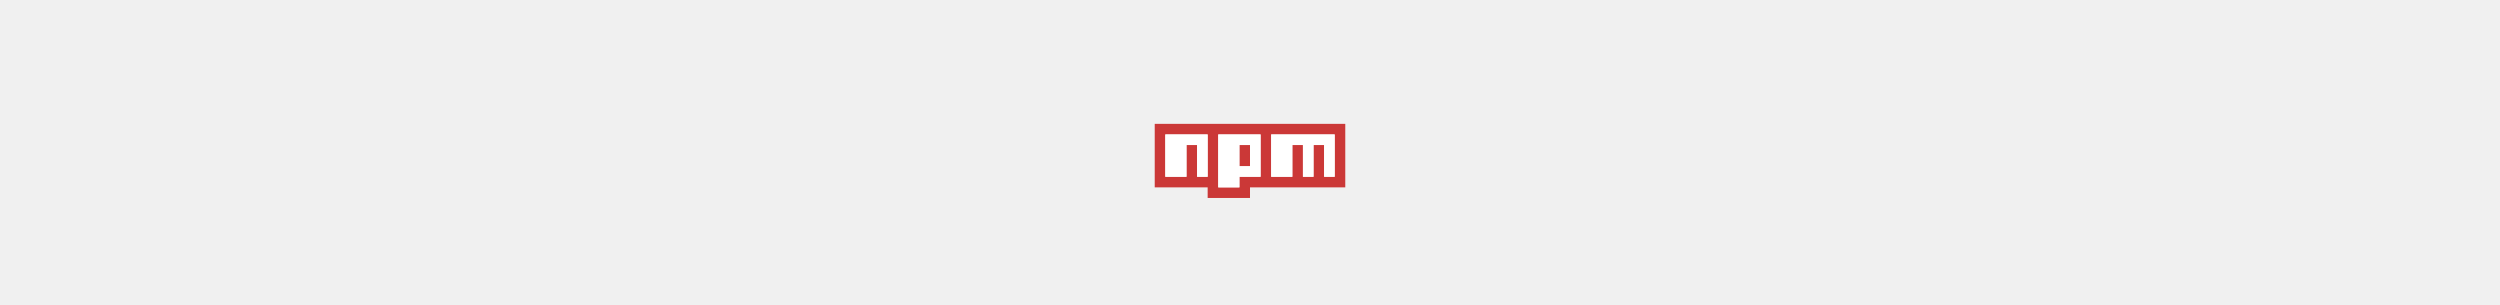
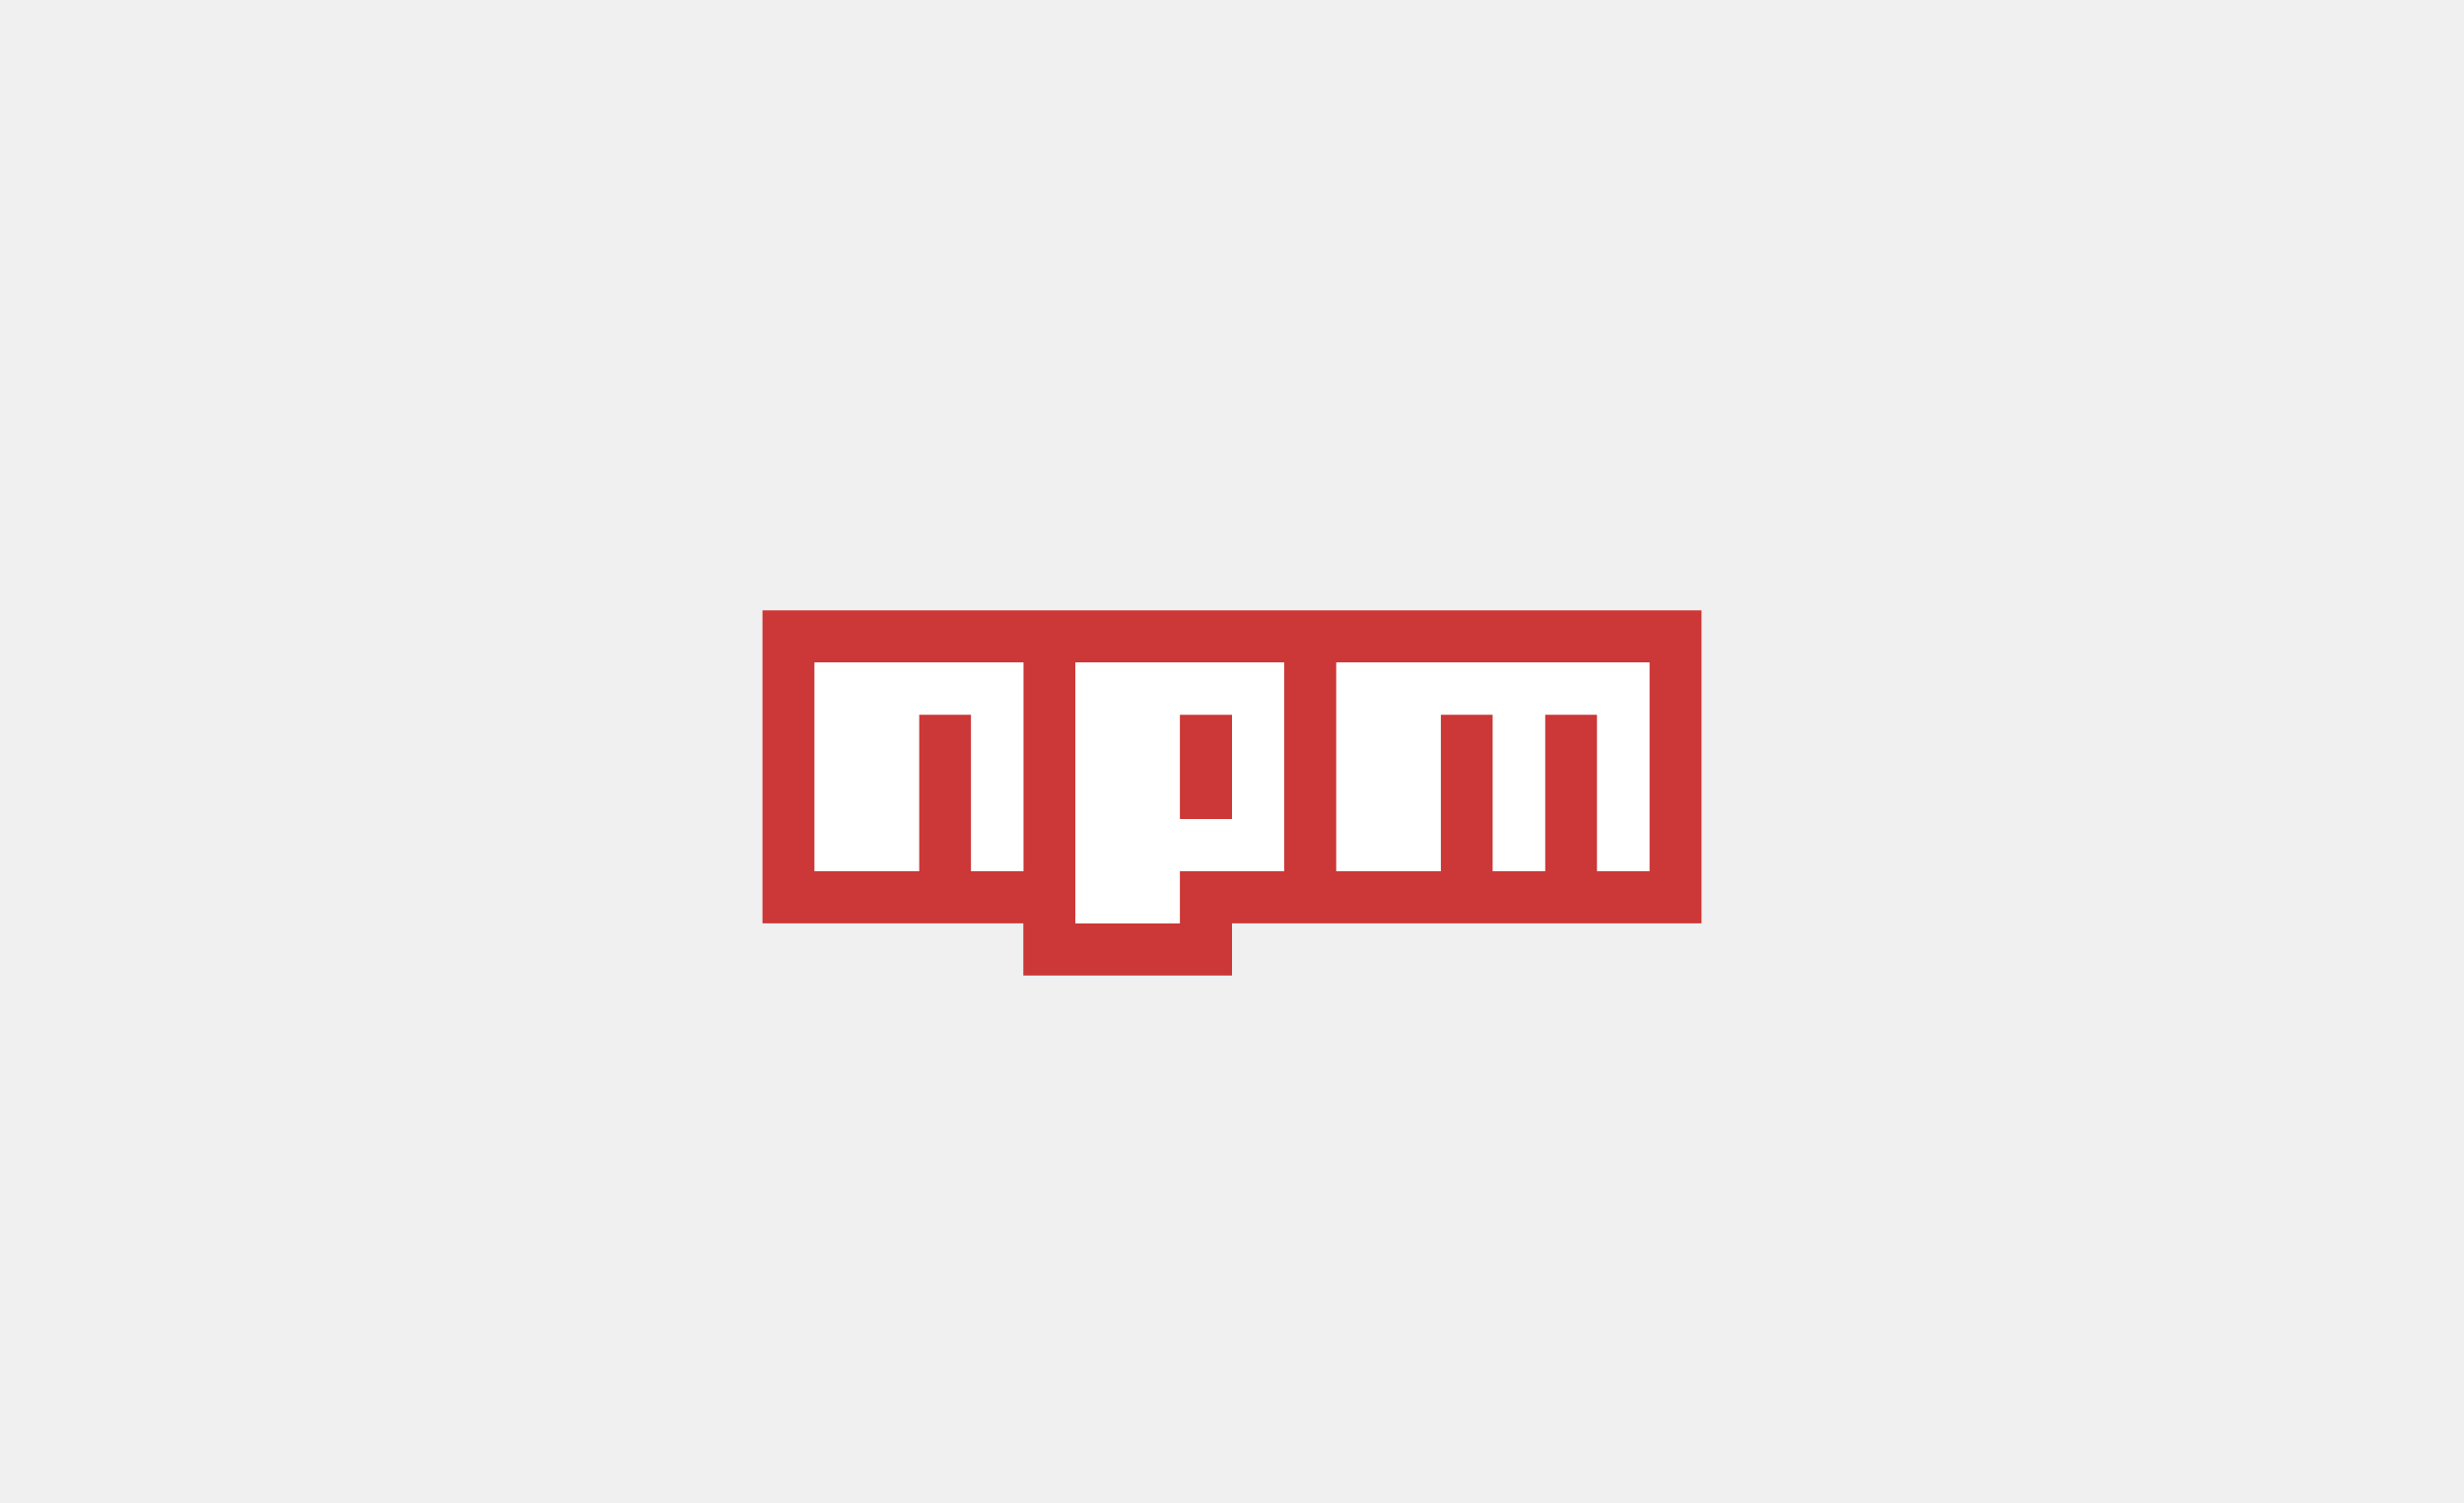
- <svg xmlns="http://www.w3.org/2000/svg" width="164px" height="20px" viewBox="0 0 64 64" fill="none">
+ <svg xmlns="http://www.w3.org/2000/svg" width="164px" height="100px" viewBox="0 0 64 64" fill="none">
  <path d="M12 26h40v13.333H32v2.223h-8.889v-2.223H12V26zm2.222 11.111h4.445v-6.667h2.222v6.667h2.222v-8.889h-8.889v8.89zm11.111-8.889v11.111h4.445v-2.222h4.444v-8.889h-8.889zm4.445 2.222H32v4.445h-2.222v-4.445zm6.666-2.222v8.89h4.445v-6.668h2.222v6.667h2.222v-6.667h2.223v6.667h2.222v-8.889H36.444z" fill="#CB3837" />
  <path d="M14.222 37.111h4.445v-6.667h2.222v6.667h2.222v-8.889h-8.889v8.89zM25.333 28.222v11.111h4.445v-2.222h4.444v-8.889h-8.889zM32 34.89h-2.222v-4.445H32v4.445zM36.444 28.222v8.89h4.445v-6.668h2.222v6.667h2.222v-6.667h2.223v6.667h2.222v-8.889H36.444z" fill="#ffffff" />
</svg>
